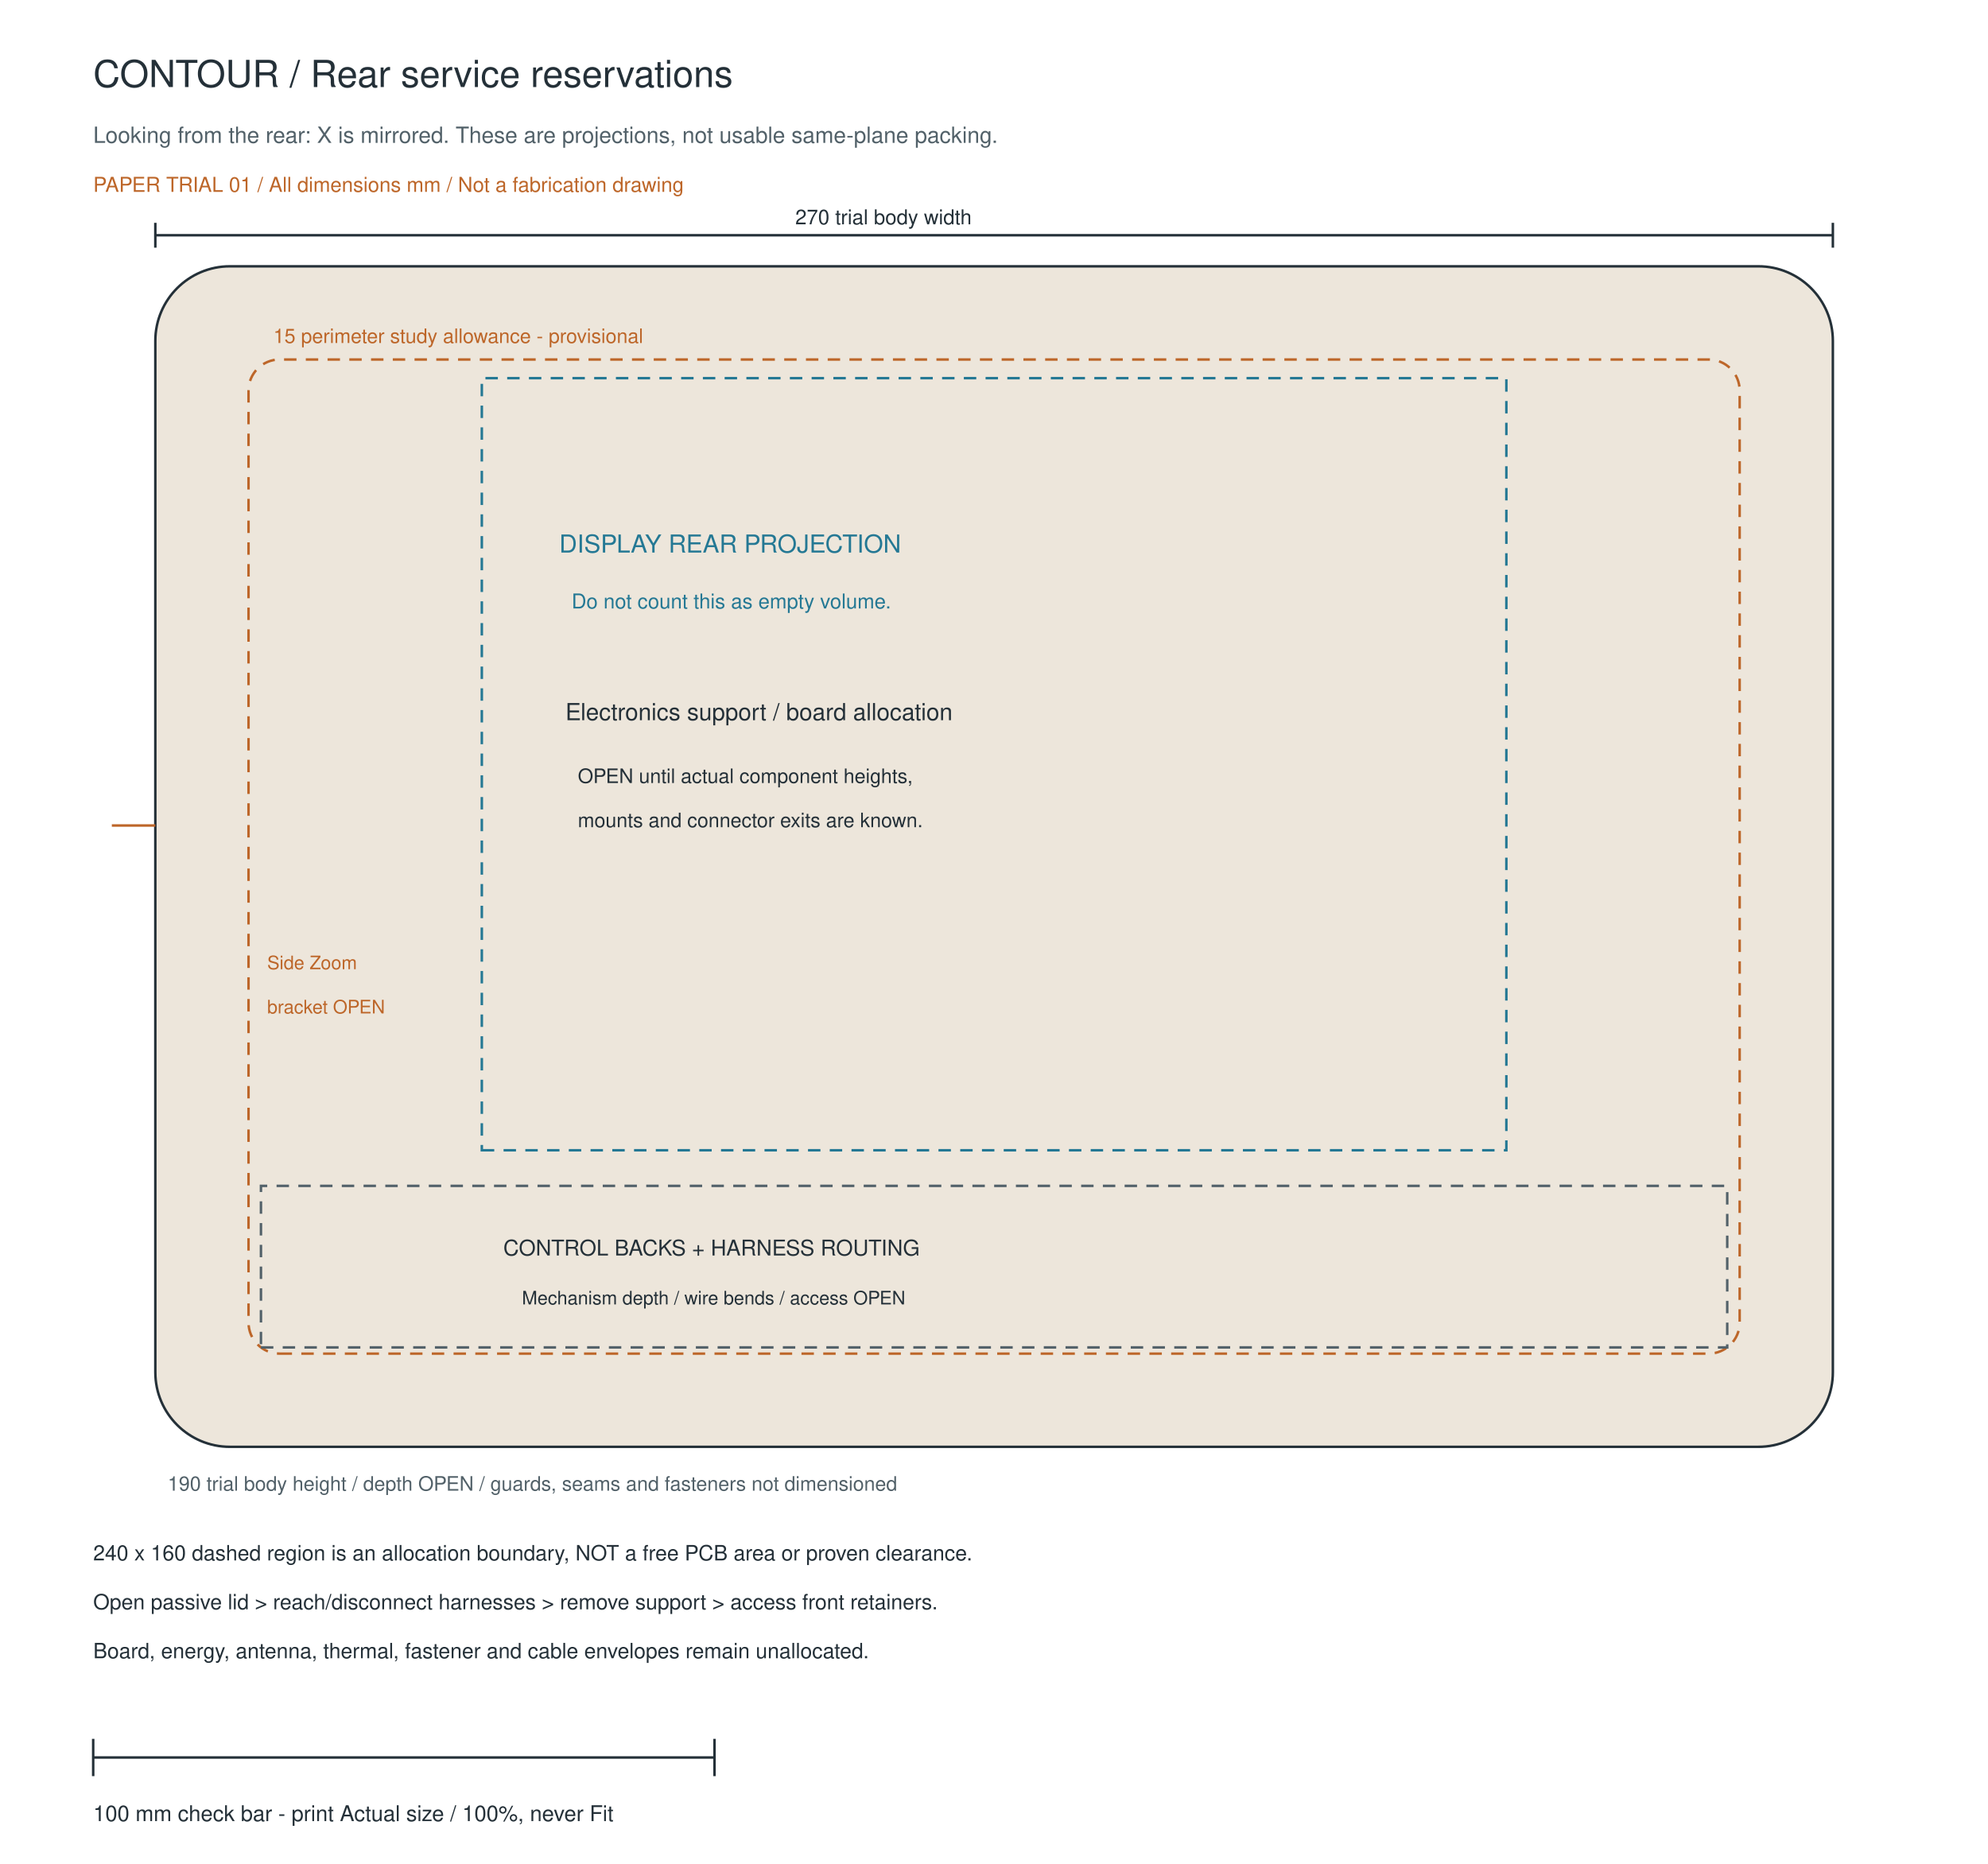
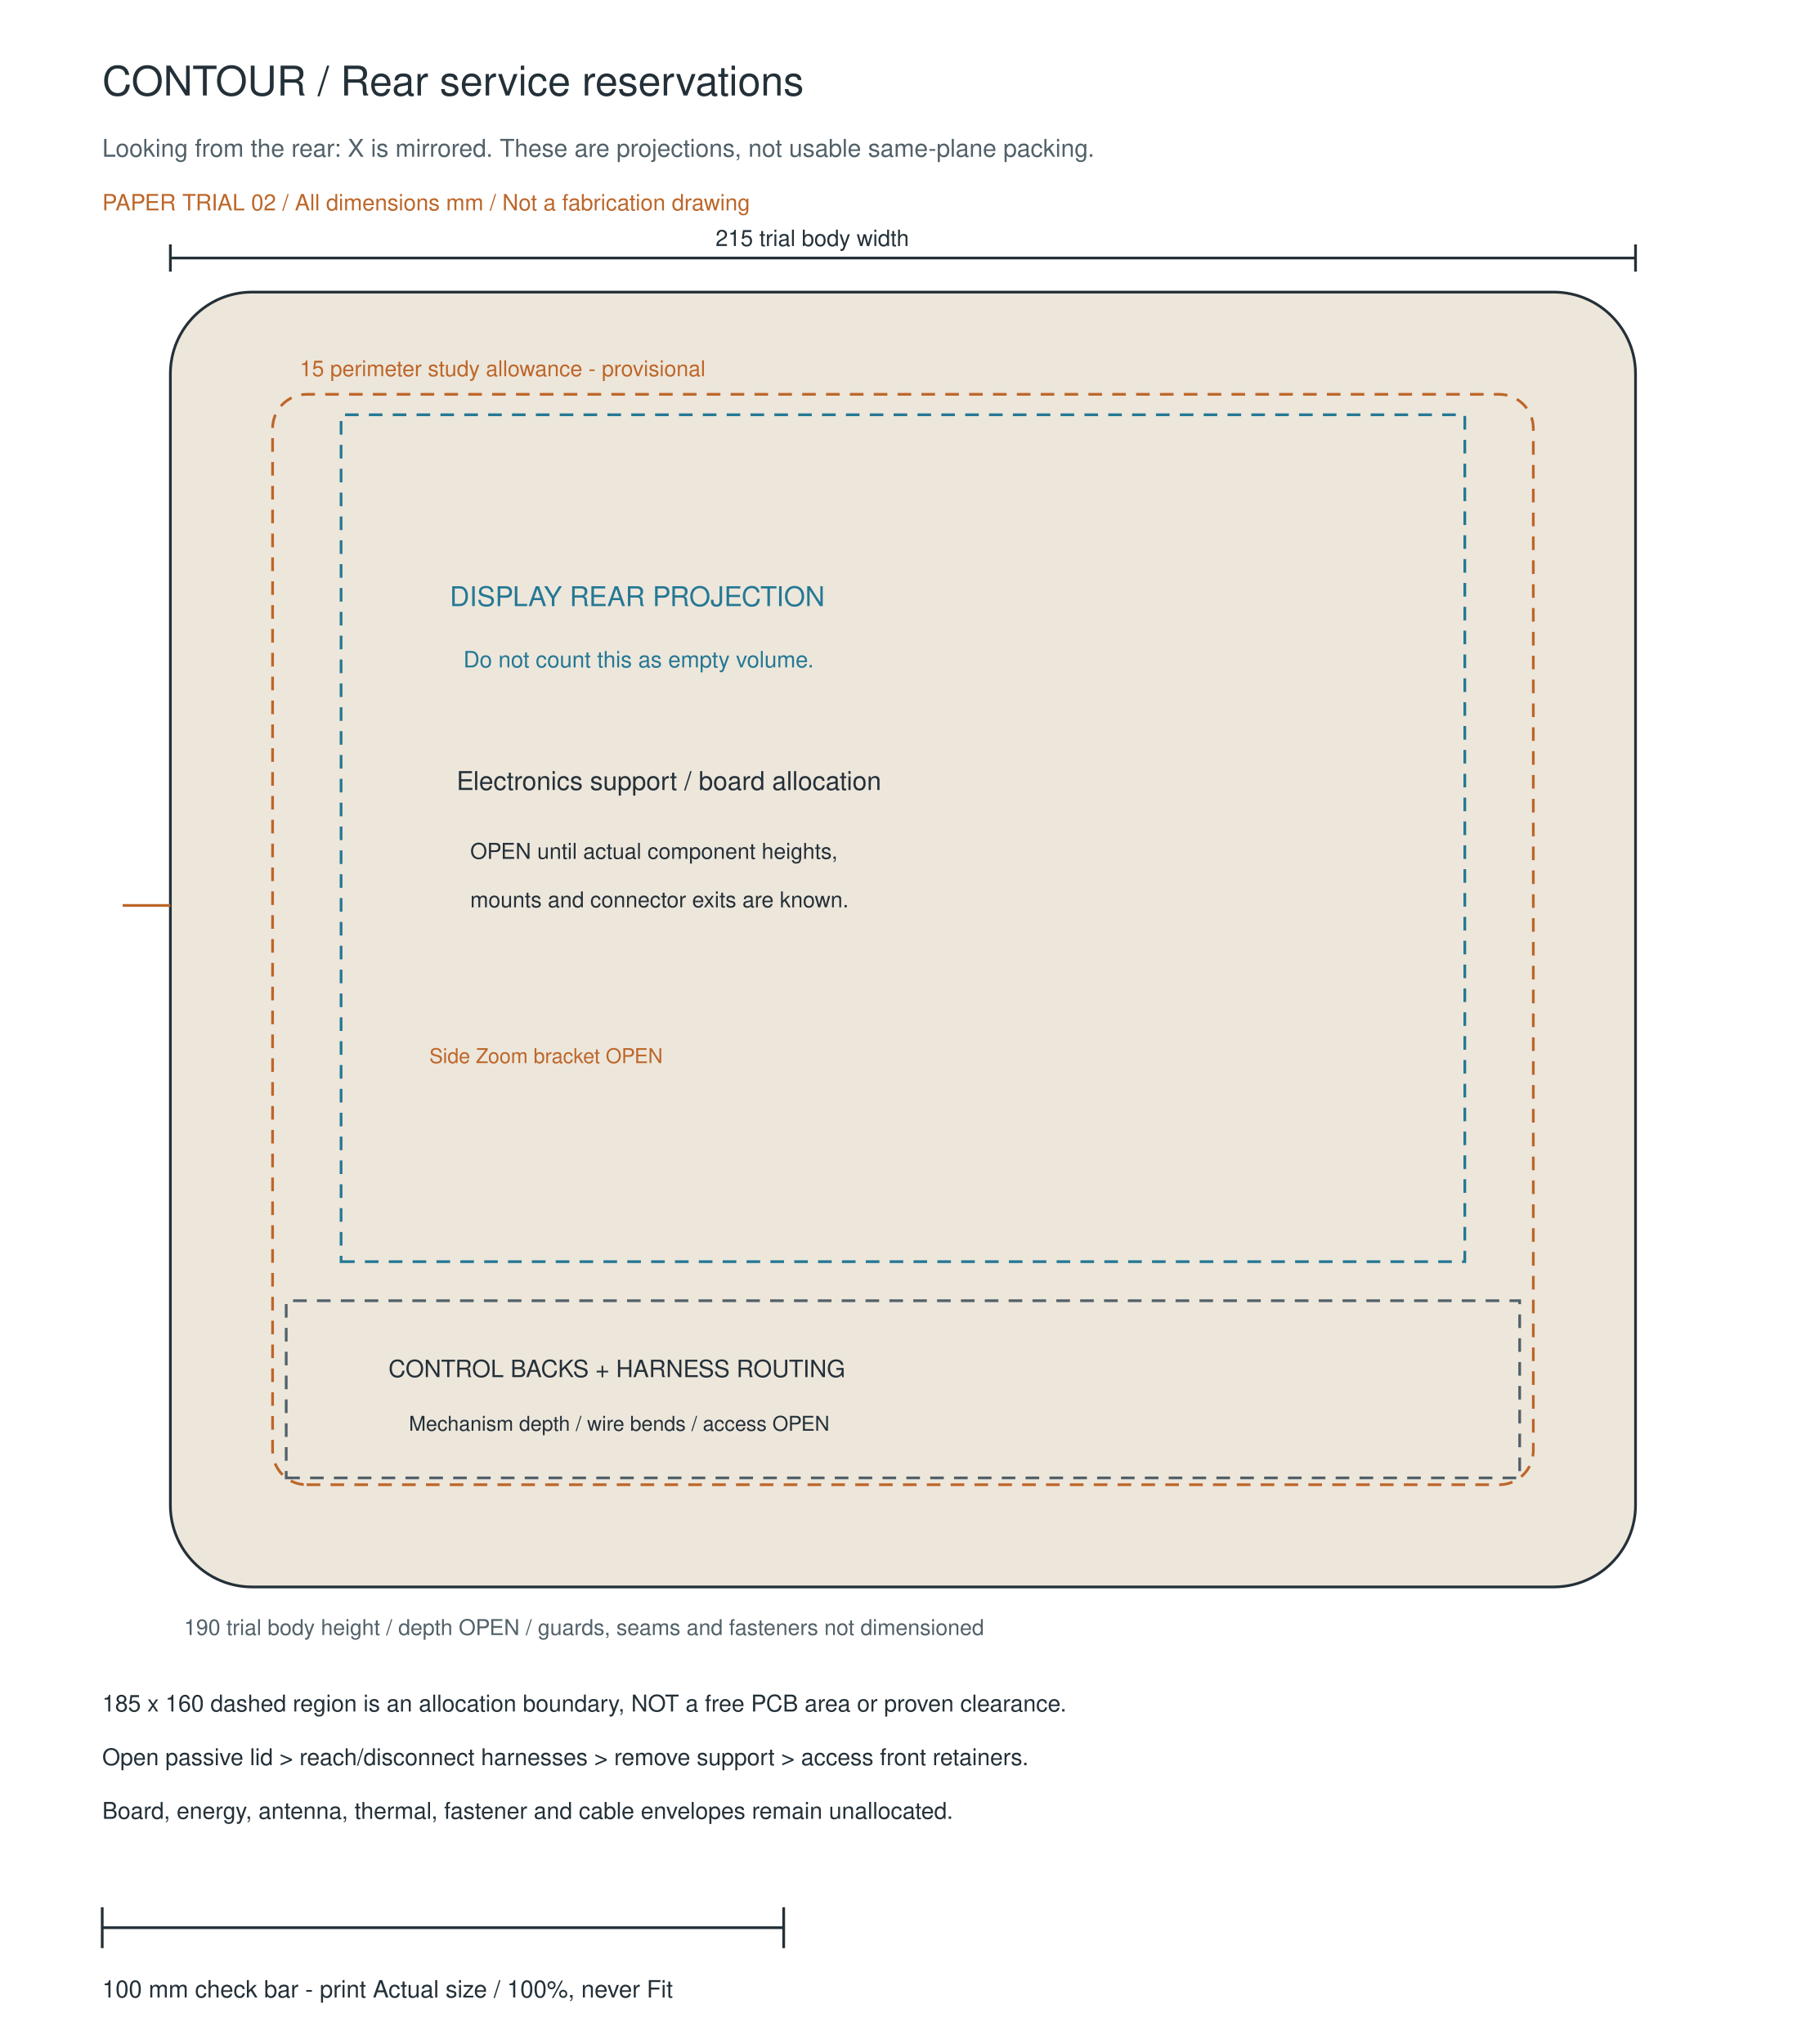
- <svg xmlns="http://www.w3.org/2000/svg" width="907.087" height="850.394" preserveAspectRatio="xMinYMin meet" viewBox="0 0 907 850" version="1.0" fill-rule="evenodd">
+ <svg xmlns="http://www.w3.org/2000/svg" width="751.181" height="850.394" preserveAspectRatio="xMinYMin meet" viewBox="0 0 751 850" version="1.0" fill-rule="evenodd">
  <clipPath id="clip">
-     <rect x="0" y="0" width="907.087" height="850.394" />
+     <rect x="0" y="0" width="751.181" height="850.394" />
  </clipPath>
  <g id="group" transform="scale(1,-1) translate(0,-850)" style="clip-path: url(#clip)">
    <g transform="">
-       <rect x="0.0" y="0.0" width="907.087" height="850.394" style="stroke: rgb(100%,100%,100%); stroke-linecap: butt; stroke-width: 1.134; fill: rgb(100%,100%,100%); fill-rule: evenodd;" />
+       <rect x="0.0" y="0.0" width="751.181" height="850.394" style="stroke: rgb(100%,100%,100%); stroke-linecap: butt; stroke-width: 1.134; fill: rgb(100%,100%,100%); fill-rule: evenodd;" />
      <text x="42.52" y="810.709" style="font-family: Helvetica; font-size: 17.008px;fill: rgb(14%,19%,22%); stroke:none;" transform="translate(0,1621) scale(1,-1)">CONTOUR / Rear service reservations</text>
      <text x="42.52" y="785.197" style="font-family: Helvetica; font-size: 10.205px;fill: rgb(32%,38%,41%); stroke:none;" transform="translate(0,1570) scale(1,-1)">Looking from the rear: X is mirrored. These are projections, not usable same-plane packing.</text>
-       <text x="42.52" y="762.52" style="font-family: Helvetica; font-size: 9.354px;fill: rgb(74%,40%,16%); stroke:none;" transform="translate(0,1525) scale(1,-1)">PAPER TRIAL 01 / All dimensions mm / Not a fabrication drawing</text>
-       <rect x="70.866" y="189.921" width="765.354" height="538.583" rx="34.016" ry="34.016" style="stroke: rgb(14%,19%,22%); stroke-linecap: butt; stroke-width: 1.134; fill: rgb(93%,90%,86%); fill-rule: evenodd;" />
-       <path d="M 70.866,742.677 L 836.22,742.677 Z" style="stroke: rgb(14%,19%,22%); stroke-linecap: butt; stroke-width: 1.134;" />
+       <text x="42.52" y="762.52" style="font-family: Helvetica; font-size: 9.354px;fill: rgb(74%,40%,16%); stroke:none;" transform="translate(0,1525) scale(1,-1)">PAPER TRIAL 02 / All dimensions mm / Not a fabrication drawing</text>
+       <rect x="70.866" y="189.921" width="609.449" height="538.583" rx="34.016" ry="34.016" style="stroke: rgb(14%,19%,22%); stroke-linecap: butt; stroke-width: 1.134; fill: rgb(93%,90%,86%); fill-rule: evenodd;" />
+       <path d="M 70.866,742.677 L 680.315,742.677 Z" style="stroke: rgb(14%,19%,22%); stroke-linecap: butt; stroke-width: 1.134;" />
      <path d="M 70.866,748.346 L 70.866,737.008 Z" style="stroke: rgb(14%,19%,22%); stroke-linecap: butt; stroke-width: 1.134;" />
-       <path d="M 836.22,748.346 L 836.22,737.008 Z" style="stroke: rgb(14%,19%,22%); stroke-linecap: butt; stroke-width: 1.134;" />
-       <text x="362.835" y="748.346" style="font-family: Helvetica; font-size: 9.354px;fill: rgb(14%,19%,22%); stroke:none;" transform="translate(0,1496) scale(1,-1)">270 trial body width</text>
+       <path d="M 680.315,748.346 L 680.315,737.008 Z" style="stroke: rgb(14%,19%,22%); stroke-linecap: butt; stroke-width: 1.134;" />
+       <text x="297.638" y="748.346" style="font-family: Helvetica; font-size: 9.354px;fill: rgb(14%,19%,22%); stroke:none;" transform="translate(0,1496) scale(1,-1)">215 trial body width</text>
      <text x="76.535" y="170.079" style="font-family: Helvetica; font-size: 9.071px;fill: rgb(32%,38%,41%); stroke:none;" transform="translate(0,340) scale(1,-1)">190 trial body height / depth OPEN / guards, seams and fasteners not dimensioned</text>
      <path d="M 42.52,48.189 L 325.984,48.189 Z" style="stroke: rgb(14%,19%,22%); stroke-linecap: butt; stroke-width: 1.134;" />
      <path d="M 42.52,56.693 L 42.52,39.685 Z" style="stroke: rgb(14%,19%,22%); stroke-linecap: butt; stroke-width: 1.134;" />
      <path d="M 325.984,56.693 L 325.984,39.685 Z" style="stroke: rgb(14%,19%,22%); stroke-linecap: butt; stroke-width: 1.134;" />
      <text x="42.52" y="19.843" style="font-family: Helvetica; font-size: 9.921px;fill: rgb(14%,19%,22%); stroke:none;" transform="translate(0,39) scale(1,-1)">100 mm check bar - print Actual size / 100%, never Fit</text>
-       <rect x="113.386" y="232.441" width="680.315" height="453.543" rx="14.173" ry="14.173" style="stroke: rgb(74%,40%,16%); stroke-linecap: butt; stroke-width: 1.134; fill: none; fill-rule: evenodd; stroke-dasharray: 5.669, 4.252;" />
+       <rect x="113.386" y="232.441" width="524.409" height="453.543" rx="14.173" ry="14.173" style="stroke: rgb(74%,40%,16%); stroke-linecap: butt; stroke-width: 1.134; fill: none; fill-rule: evenodd; stroke-dasharray: 5.669, 4.252;" />
      <text x="124.724" y="694.488" style="font-family: Helvetica; font-size: 9.071px;fill: rgb(74%,40%,16%); stroke:none;" transform="translate(0,1388) scale(1,-1)">15 perimeter study allowance - provisional</text>
-       <rect x="219.827" y="325.219" width="467.433" height="352.261" style="stroke: rgb(14%,47%,58%); stroke-linecap: butt; stroke-width: 1.134; fill: none; fill-rule: evenodd; stroke-dasharray: 5.669, 4.252;" />
-       <text x="255.118" y="598.11" style="font-family: Helvetica; font-size: 11.339px;fill: rgb(14%,47%,58%); stroke:none;" transform="translate(0,1196) scale(1,-1)">DISPLAY REAR PROJECTION</text>
-       <text x="260.787" y="572.598" style="font-family: Helvetica; font-size: 9.354px;fill: rgb(14%,47%,58%); stroke:none;" transform="translate(0,1145) scale(1,-1)">Do not count this as empty volume.</text>
-       <text x="257.953" y="521.575" style="font-family: Helvetica; font-size: 10.772px;fill: rgb(14%,19%,22%); stroke:none;" transform="translate(0,1043) scale(1,-1)">Electronics support / board allocation</text>
-       <text x="263.622" y="493.228" style="font-family: Helvetica; font-size: 9.071px;fill: rgb(14%,19%,22%); stroke:none;" transform="translate(0,986) scale(1,-1)">OPEN until actual component heights,</text>
-       <text x="263.622" y="473.386" style="font-family: Helvetica; font-size: 9.071px;fill: rgb(14%,19%,22%); stroke:none;" transform="translate(0,946) scale(1,-1)">mounts and connector exits are known.</text>
-       <rect x="119.055" y="235.276" width="668.976" height="73.701" style="stroke: rgb(32%,38%,41%); stroke-linecap: butt; stroke-width: 1.134; fill: none; fill-rule: evenodd; stroke-dasharray: 5.669, 4.252;" />
-       <text x="229.606" y="277.795" style="font-family: Helvetica; font-size: 9.921px;fill: rgb(14%,19%,22%); stroke:none;" transform="translate(0,555) scale(1,-1)">CONTROL BACKS + HARNESS ROUTING</text>
-       <text x="238.11" y="255.118" style="font-family: Helvetica; font-size: 8.504px;fill: rgb(14%,19%,22%); stroke:none;" transform="translate(0,510) scale(1,-1)">Mechanism depth / wire bends / access OPEN</text>
+       <rect x="141.874" y="325.219" width="467.433" height="352.261" style="stroke: rgb(14%,47%,58%); stroke-linecap: butt; stroke-width: 1.134; fill: none; fill-rule: evenodd; stroke-dasharray: 5.669, 4.252;" />
+       <text x="187.087" y="598.11" style="font-family: Helvetica; font-size: 11.339px;fill: rgb(14%,47%,58%); stroke:none;" transform="translate(0,1196) scale(1,-1)">DISPLAY REAR PROJECTION</text>
+       <text x="192.756" y="572.598" style="font-family: Helvetica; font-size: 9.354px;fill: rgb(14%,47%,58%); stroke:none;" transform="translate(0,1145) scale(1,-1)">Do not count this as empty volume.</text>
+       <text x="189.921" y="521.575" style="font-family: Helvetica; font-size: 10.772px;fill: rgb(14%,19%,22%); stroke:none;" transform="translate(0,1043) scale(1,-1)">Electronics support / board allocation</text>
+       <text x="195.591" y="493.228" style="font-family: Helvetica; font-size: 9.071px;fill: rgb(14%,19%,22%); stroke:none;" transform="translate(0,986) scale(1,-1)">OPEN until actual component heights,</text>
+       <text x="195.591" y="473.386" style="font-family: Helvetica; font-size: 9.071px;fill: rgb(14%,19%,22%); stroke:none;" transform="translate(0,946) scale(1,-1)">mounts and connector exits are known.</text>
+       <rect x="119.055" y="235.276" width="513.071" height="73.701" style="stroke: rgb(32%,38%,41%); stroke-linecap: butt; stroke-width: 1.134; fill: none; fill-rule: evenodd; stroke-dasharray: 5.669, 4.252;" />
+       <text x="161.575" y="277.795" style="font-family: Helvetica; font-size: 9.921px;fill: rgb(14%,19%,22%); stroke:none;" transform="translate(0,555) scale(1,-1)">CONTROL BACKS + HARNESS ROUTING</text>
+       <text x="170.079" y="255.118" style="font-family: Helvetica; font-size: 8.504px;fill: rgb(14%,19%,22%); stroke:none;" transform="translate(0,510) scale(1,-1)">Mechanism depth / wire bends / access OPEN</text>
      <path d="M 70.866,473.386 L 51.024,473.386 Z" style="stroke: rgb(74%,40%,16%); stroke-linecap: butt; stroke-width: 1.134;" />
-       <text x="121.89" y="408.189" style="font-family: Helvetica; font-size: 8.504px;fill: rgb(74%,40%,16%); stroke:none;" transform="translate(0,816) scale(1,-1)">Side Zoom</text>
-       <text x="121.89" y="388.346" style="font-family: Helvetica; font-size: 8.504px;fill: rgb(74%,40%,16%); stroke:none;" transform="translate(0,776) scale(1,-1)">bracket OPEN</text>
-       <text x="42.52" y="138.898" style="font-family: Helvetica; font-size: 9.638px;fill: rgb(14%,19%,22%); stroke:none;" transform="translate(0,277) scale(1,-1)">240 x 160 dashed region is an allocation boundary, NOT a free PCB area or proven clearance.</text>
+       <text x="178.583" y="408.189" style="font-family: Helvetica; font-size: 8.504px;fill: rgb(74%,40%,16%); stroke:none;" transform="translate(0,816) scale(1,-1)">Side Zoom bracket OPEN</text>
+       <text x="42.52" y="138.898" style="font-family: Helvetica; font-size: 9.638px;fill: rgb(14%,19%,22%); stroke:none;" transform="translate(0,277) scale(1,-1)">185 x 160 dashed region is an allocation boundary, NOT a free PCB area or proven clearance.</text>
      <text x="42.52" y="116.22" style="font-family: Helvetica; font-size: 9.638px;fill: rgb(14%,19%,22%); stroke:none;" transform="translate(0,232) scale(1,-1)">Open passive lid &gt; reach/disconnect harnesses &gt; remove support &gt; access front retainers.</text>
      <text x="42.52" y="93.543" style="font-family: Helvetica; font-size: 9.638px;fill: rgb(14%,19%,22%); stroke:none;" transform="translate(0,187) scale(1,-1)">Board, energy, antenna, thermal, fastener and cable envelopes remain unallocated.</text>
    </g>
  </g>
</svg>
